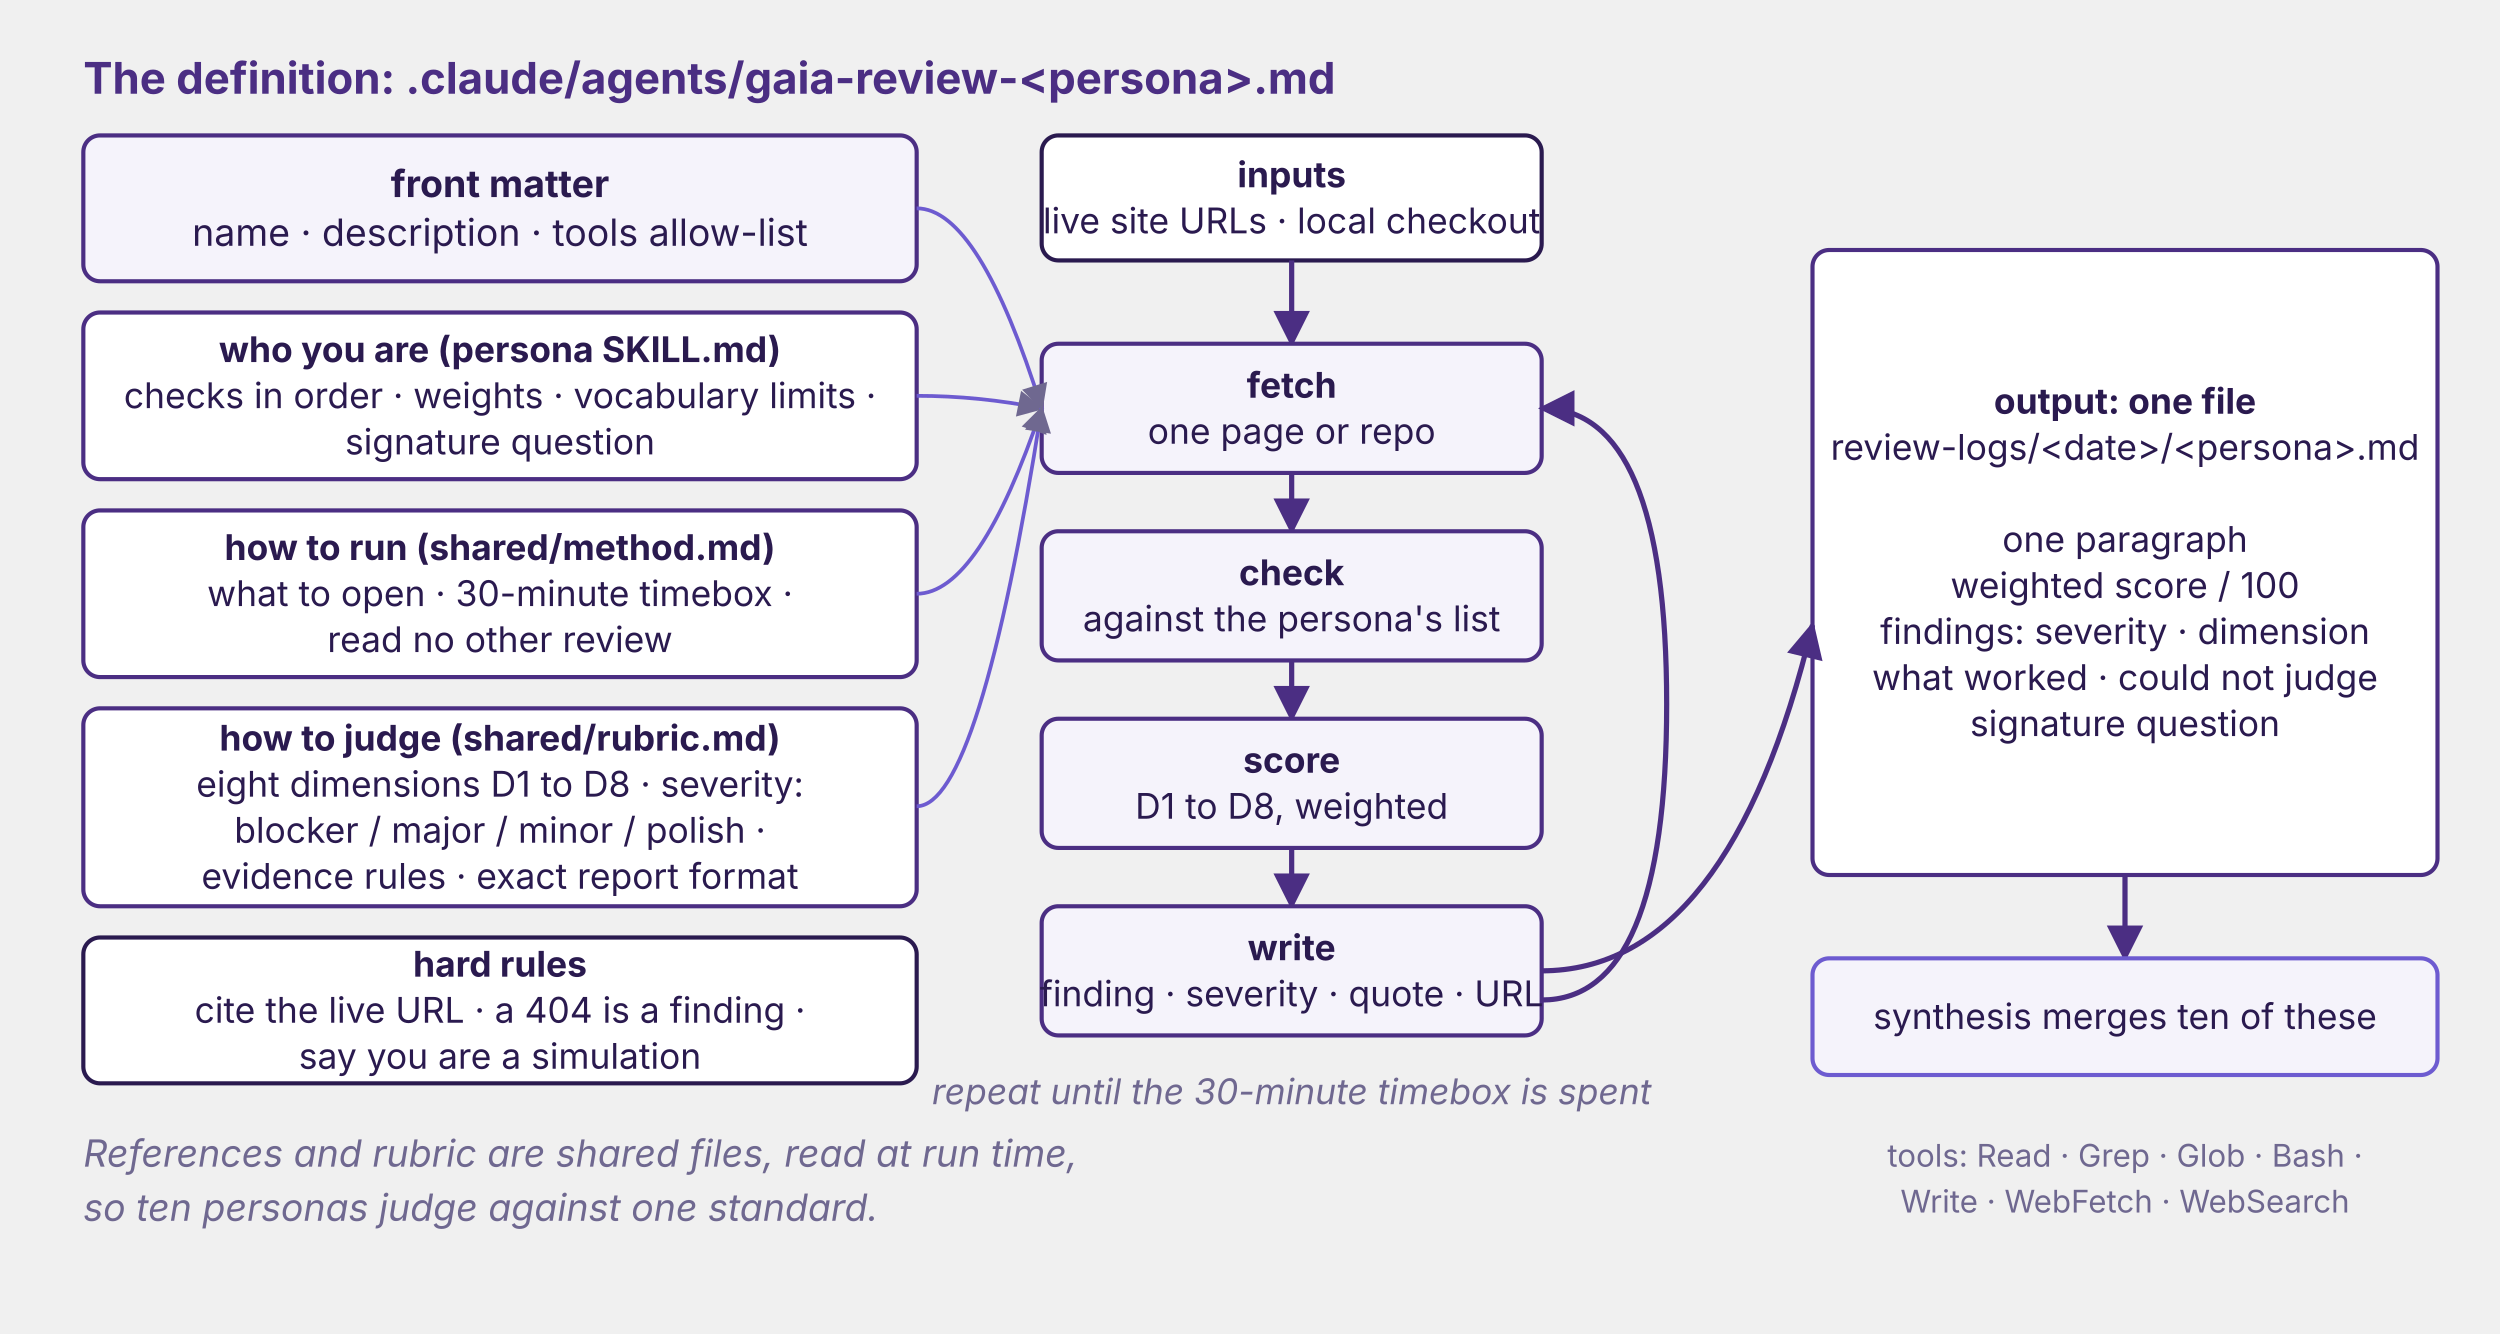
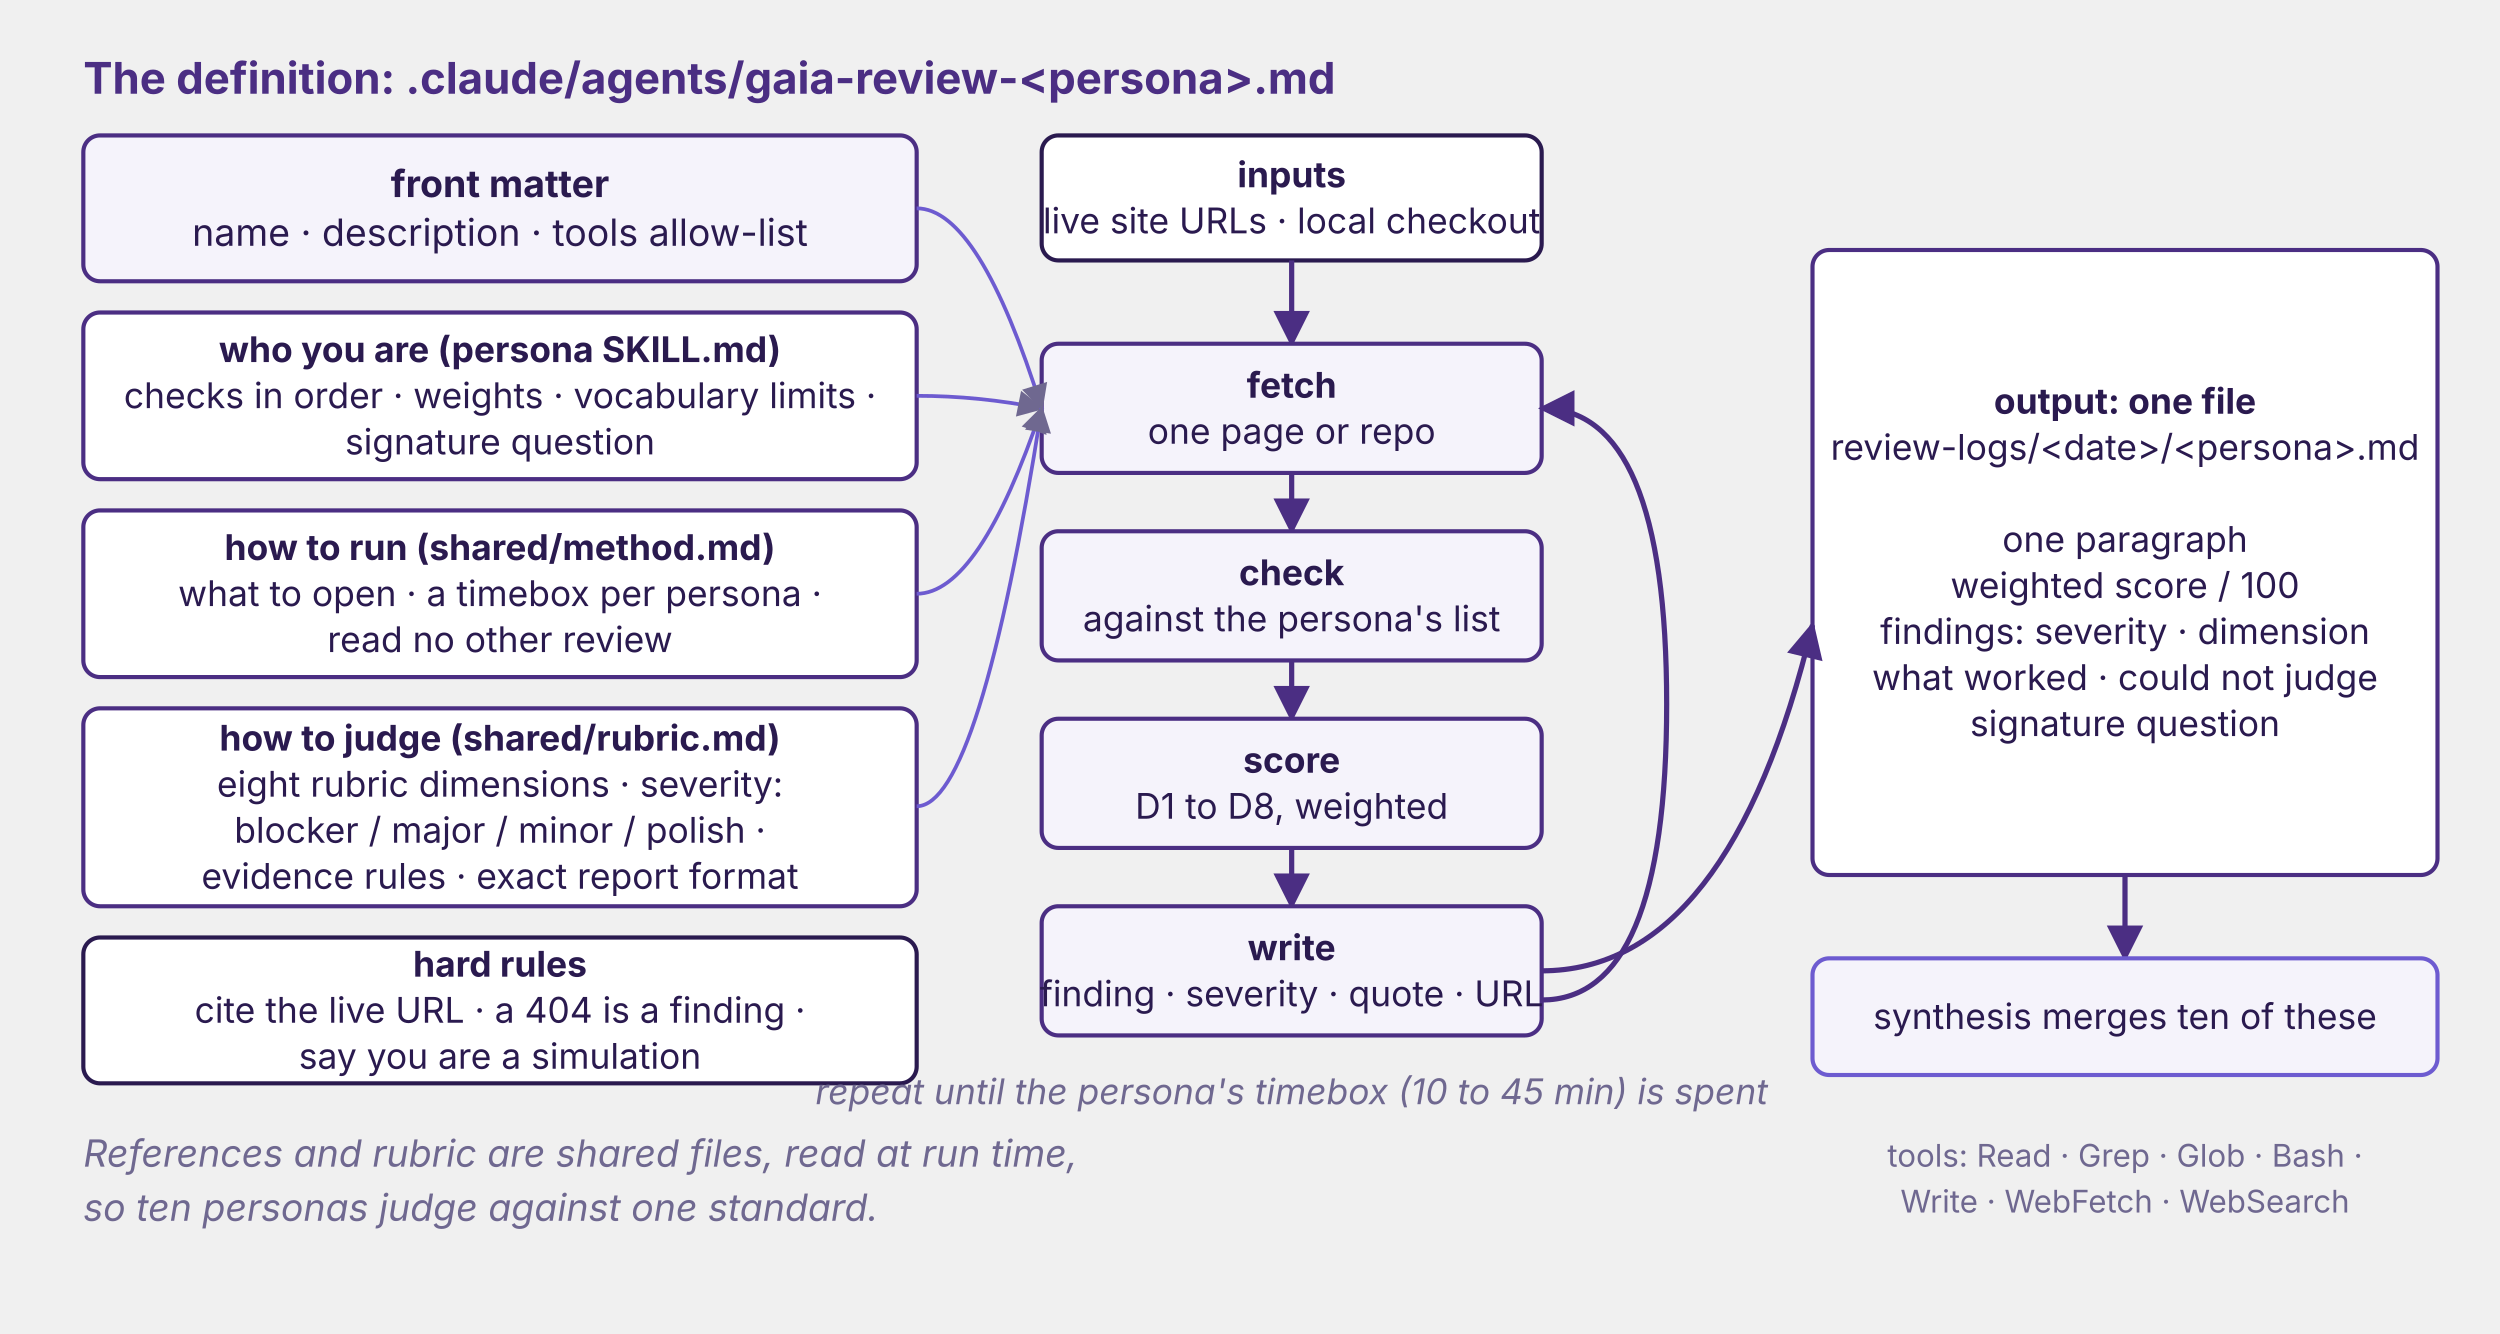
<svg xmlns="http://www.w3.org/2000/svg" viewBox="0 0 1200 640" width="1200" height="640" font-family="Inter, Helvetica, Arial, sans-serif" font-size="22">
  <defs>
    <marker id="a-purple" viewBox="0 0 10 10" refX="9" refY="5" markerWidth="7" markerHeight="7" orient="auto-start-reverse">
      <path d="M 0 0 L 10 5 L 0 10 z" fill="#4b2e83" />
    </marker>
    <marker id="a-red" viewBox="0 0 10 10" refX="9" refY="5" markerWidth="7" markerHeight="7" orient="auto-start-reverse">
      <path d="M 0 0 L 10 5 L 0 10 z" fill="#b3402a" />
    </marker>
    <marker id="a-amber" viewBox="0 0 10 10" refX="9" refY="5" markerWidth="7" markerHeight="7" orient="auto-start-reverse">
      <path d="M 0 0 L 10 5 L 0 10 z" fill="#c77d00" />
    </marker>
    <marker id="a-stone" viewBox="0 0 10 10" refX="9" refY="5" markerWidth="7" markerHeight="7" orient="auto-start-reverse">
      <path d="M 0 0 L 10 5 L 0 10 z" fill="#6f6890" />
    </marker>
  </defs>
  <text x="40" y="45" text-anchor="start" font-size="21" fill="#4b2e83" font-weight="700">The definition: .claude/agents/gaia-review-&lt;persona&gt;.md</text>
  <rect x="40" y="65" width="400" height="70" rx="8" fill="#f5f3fb" stroke="#4b2e83" stroke-width="2" />
  <text x="240.0" y="94.6" text-anchor="middle" font-size="18" fill="#2a1a4f" font-weight="700">front matter</text>
  <text x="240.0" y="118.0" text-anchor="middle" font-size="18" fill="#2a1a4f">name · description · tools allow-list</text>
  <rect x="40" y="150" width="400" height="80" rx="8" fill="#fff" stroke="#4b2e83" stroke-width="2" />
  <text x="240.0" y="173.8" text-anchor="middle" font-size="17" fill="#2a1a4f" font-weight="700">who you are  (persona SKILL.md)</text>
  <text x="240.0" y="195.9" text-anchor="middle" font-size="17" fill="#2a1a4f">checks in order · weights · vocabulary limits ·</text>
  <text x="240.0" y="218.1" text-anchor="middle" font-size="17" fill="#2a1a4f">signature question</text>
  <rect x="40" y="245" width="400" height="80" rx="8" fill="#fff" stroke="#4b2e83" stroke-width="2" />
  <text x="240.0" y="268.8" text-anchor="middle" font-size="17" fill="#2a1a4f" font-weight="700">how to run  (shared/method.md)</text>
-   <text x="240.0" y="290.9" text-anchor="middle" font-size="17" fill="#2a1a4f">what to open · 30-minute timebox ·</text>
+   <text x="240.0" y="290.9" text-anchor="middle" font-size="17" fill="#2a1a4f">what to open · a timebox per persona ·</text>
  <text x="240.0" y="313.0" text-anchor="middle" font-size="17" fill="#2a1a4f">read no other review</text>
  <rect x="40" y="340" width="400" height="95" rx="8" fill="#fff" stroke="#4b2e83" stroke-width="2" />
  <text x="240.0" y="360.3" text-anchor="middle" font-size="17" fill="#2a1a4f" font-weight="700">how to judge  (shared/rubric.md)</text>
-   <text x="240.0" y="382.4" text-anchor="middle" font-size="17" fill="#2a1a4f">eight dimensions D1 to D8 · severity:</text>
+   <text x="240.0" y="382.4" text-anchor="middle" font-size="17" fill="#2a1a4f">eight rubric dimensions · severity:</text>
  <text x="240.0" y="404.5" text-anchor="middle" font-size="17" fill="#2a1a4f">blocker / major / minor / polish ·</text>
  <text x="240.0" y="426.6" text-anchor="middle" font-size="17" fill="#2a1a4f">evidence rules · exact report format</text>
  <rect x="40" y="450" width="400" height="70" rx="8" fill="#fff" stroke="#2a1a4f" stroke-width="2" />
  <text x="240.0" y="468.8" text-anchor="middle" font-size="17" fill="#2a1a4f" font-weight="700">hard rules</text>
  <text x="240.0" y="490.9" text-anchor="middle" font-size="17" fill="#2a1a4f">cite the live URL · a 404 is a finding ·</text>
  <text x="240.0" y="513.0" text-anchor="middle" font-size="17" fill="#2a1a4f">say you are a simulation</text>
  <text x="40" y="560" text-anchor="start" font-size="18" fill="#6f6890" font-style="italic">References and rubric are shared files, read at run time,</text>
  <text x="40" y="586" text-anchor="start" font-size="18" fill="#6f6890" font-style="italic">so ten personas judge against one standard.</text>
  <rect x="500" y="65" width="240" height="60" rx="8" fill="#fff" stroke="#2a1a4f" stroke-width="2" />
  <text x="620.0" y="89.9" text-anchor="middle" font-size="17" fill="#2a1a4f" font-weight="700">inputs</text>
  <text x="620.0" y="112.0" text-anchor="middle" font-size="17" fill="#2a1a4f">live site URLs · local checkout</text>
  <line x1="620" y1="125" x2="620" y2="165" stroke="#4b2e83" stroke-width="2.5" marker-end="url(#a-purple)" />
  <rect x="500" y="165" width="240" height="62" rx="8" fill="#f5f3fb" stroke="#4b2e83" stroke-width="2" />
  <text x="620.0" y="190.9" text-anchor="middle" font-size="17" fill="#2a1a4f" font-weight="700">fetch</text>
  <text x="620.0" y="213.0" text-anchor="middle" font-size="17" fill="#2a1a4f">one page or repo</text>
  <line x1="620" y1="227" x2="620" y2="255" stroke="#4b2e83" stroke-width="2.5" marker-end="url(#a-purple)" />
  <rect x="500" y="255" width="240" height="62" rx="8" fill="#f5f3fb" stroke="#4b2e83" stroke-width="2" />
  <text x="620.0" y="280.9" text-anchor="middle" font-size="17" fill="#2a1a4f" font-weight="700">check</text>
  <text x="620.0" y="303.0" text-anchor="middle" font-size="17" fill="#2a1a4f">against the persona's list</text>
  <line x1="620" y1="317" x2="620" y2="345" stroke="#4b2e83" stroke-width="2.5" marker-end="url(#a-purple)" />
  <rect x="500" y="345" width="240" height="62" rx="8" fill="#f5f3fb" stroke="#4b2e83" stroke-width="2" />
  <text x="620.0" y="370.9" text-anchor="middle" font-size="17" fill="#2a1a4f" font-weight="700">score</text>
  <text x="620.0" y="393.0" text-anchor="middle" font-size="17" fill="#2a1a4f">D1 to D8, weighted</text>
  <line x1="620" y1="407" x2="620" y2="435" stroke="#4b2e83" stroke-width="2.5" marker-end="url(#a-purple)" />
  <rect x="500" y="435" width="240" height="62" rx="8" fill="#f5f3fb" stroke="#4b2e83" stroke-width="2" />
  <text x="620.0" y="460.9" text-anchor="middle" font-size="17" fill="#2a1a4f" font-weight="700">write</text>
  <text x="620.0" y="483.0" text-anchor="middle" font-size="17" fill="#2a1a4f">finding · severity · quote · URL</text>
  <path d="M 740 480 Q 800 480 800 338 Q 800 196 740 196" fill="none" stroke="#4b2e83" stroke-width="2.5" marker-end="url(#a-purple)" />
-   <text x="620" y="530" text-anchor="middle" font-size="17" fill="#6f6890" font-style="italic">repeat until the 30-minute timebox is spent</text>
+   <text x="620" y="530" text-anchor="middle" font-size="17" fill="#6f6890" font-style="italic">repeat until the persona's timebox (10 to 45 min) is spent</text>
  <path d="M 440 100 Q 470 100 500 196" fill="none" stroke="#6d5bd0" stroke-width="1.8" marker-end="url(#a-stone)" />
  <path d="M 440 190 Q 470 190 500 196" fill="none" stroke="#6d5bd0" stroke-width="1.8" marker-end="url(#a-stone)" />
  <path d="M 440 285 Q 470 285 500 196" fill="none" stroke="#6d5bd0" stroke-width="1.8" marker-end="url(#a-stone)" />
  <path d="M 440 387 Q 470 387 500 196" fill="none" stroke="#6d5bd0" stroke-width="1.8" marker-end="url(#a-stone)" />
  <rect x="870" y="120" width="300" height="300" rx="8" fill="#fff" stroke="#4b2e83" stroke-width="2" />
  <text x="1020.0" y="198.6" text-anchor="middle" font-size="17" fill="#2a1a4f" font-weight="700">output: one file</text>
  <text x="1020.0" y="220.7" text-anchor="middle" font-size="17" fill="#2a1a4f">review-logs/&lt;date&gt;/&lt;persona&gt;.md</text>
  <text x="1020.0" y="242.8" text-anchor="middle" font-size="17" fill="#2a1a4f" />
  <text x="1020.0" y="264.9" text-anchor="middle" font-size="17" fill="#2a1a4f">one paragraph</text>
  <text x="1020.0" y="287.0" text-anchor="middle" font-size="17" fill="#2a1a4f">weighted score / 100</text>
  <text x="1020.0" y="309.1" text-anchor="middle" font-size="17" fill="#2a1a4f">findings: severity · dimension</text>
  <text x="1020.0" y="331.2" text-anchor="middle" font-size="17" fill="#2a1a4f">what worked · could not judge</text>
  <text x="1020.0" y="353.3" text-anchor="middle" font-size="17" fill="#2a1a4f">signature question</text>
  <path d="M 740 466 Q 830 466 870 300" fill="none" stroke="#4b2e83" stroke-width="2.5" marker-end="url(#a-purple)" />
  <line x1="1020" y1="420" x2="1020" y2="460" stroke="#4b2e83" stroke-width="2.5" marker-end="url(#a-purple)" />
  <rect x="870" y="460" width="300" height="56" rx="8" fill="#f5f3fb" stroke="#6d5bd0" stroke-width="2" />
  <text x="1020.0" y="493.9" text-anchor="middle" font-size="17" fill="#2a1a4f">synthesis merges ten of these</text>
  <text x="1020" y="560" text-anchor="middle" font-size="15" fill="#6f6890">tools: Read · Grep · Glob · Bash ·</text>
  <text x="1020" y="582" text-anchor="middle" font-size="15" fill="#6f6890">Write · WebFetch · WebSearch</text>
</svg>
